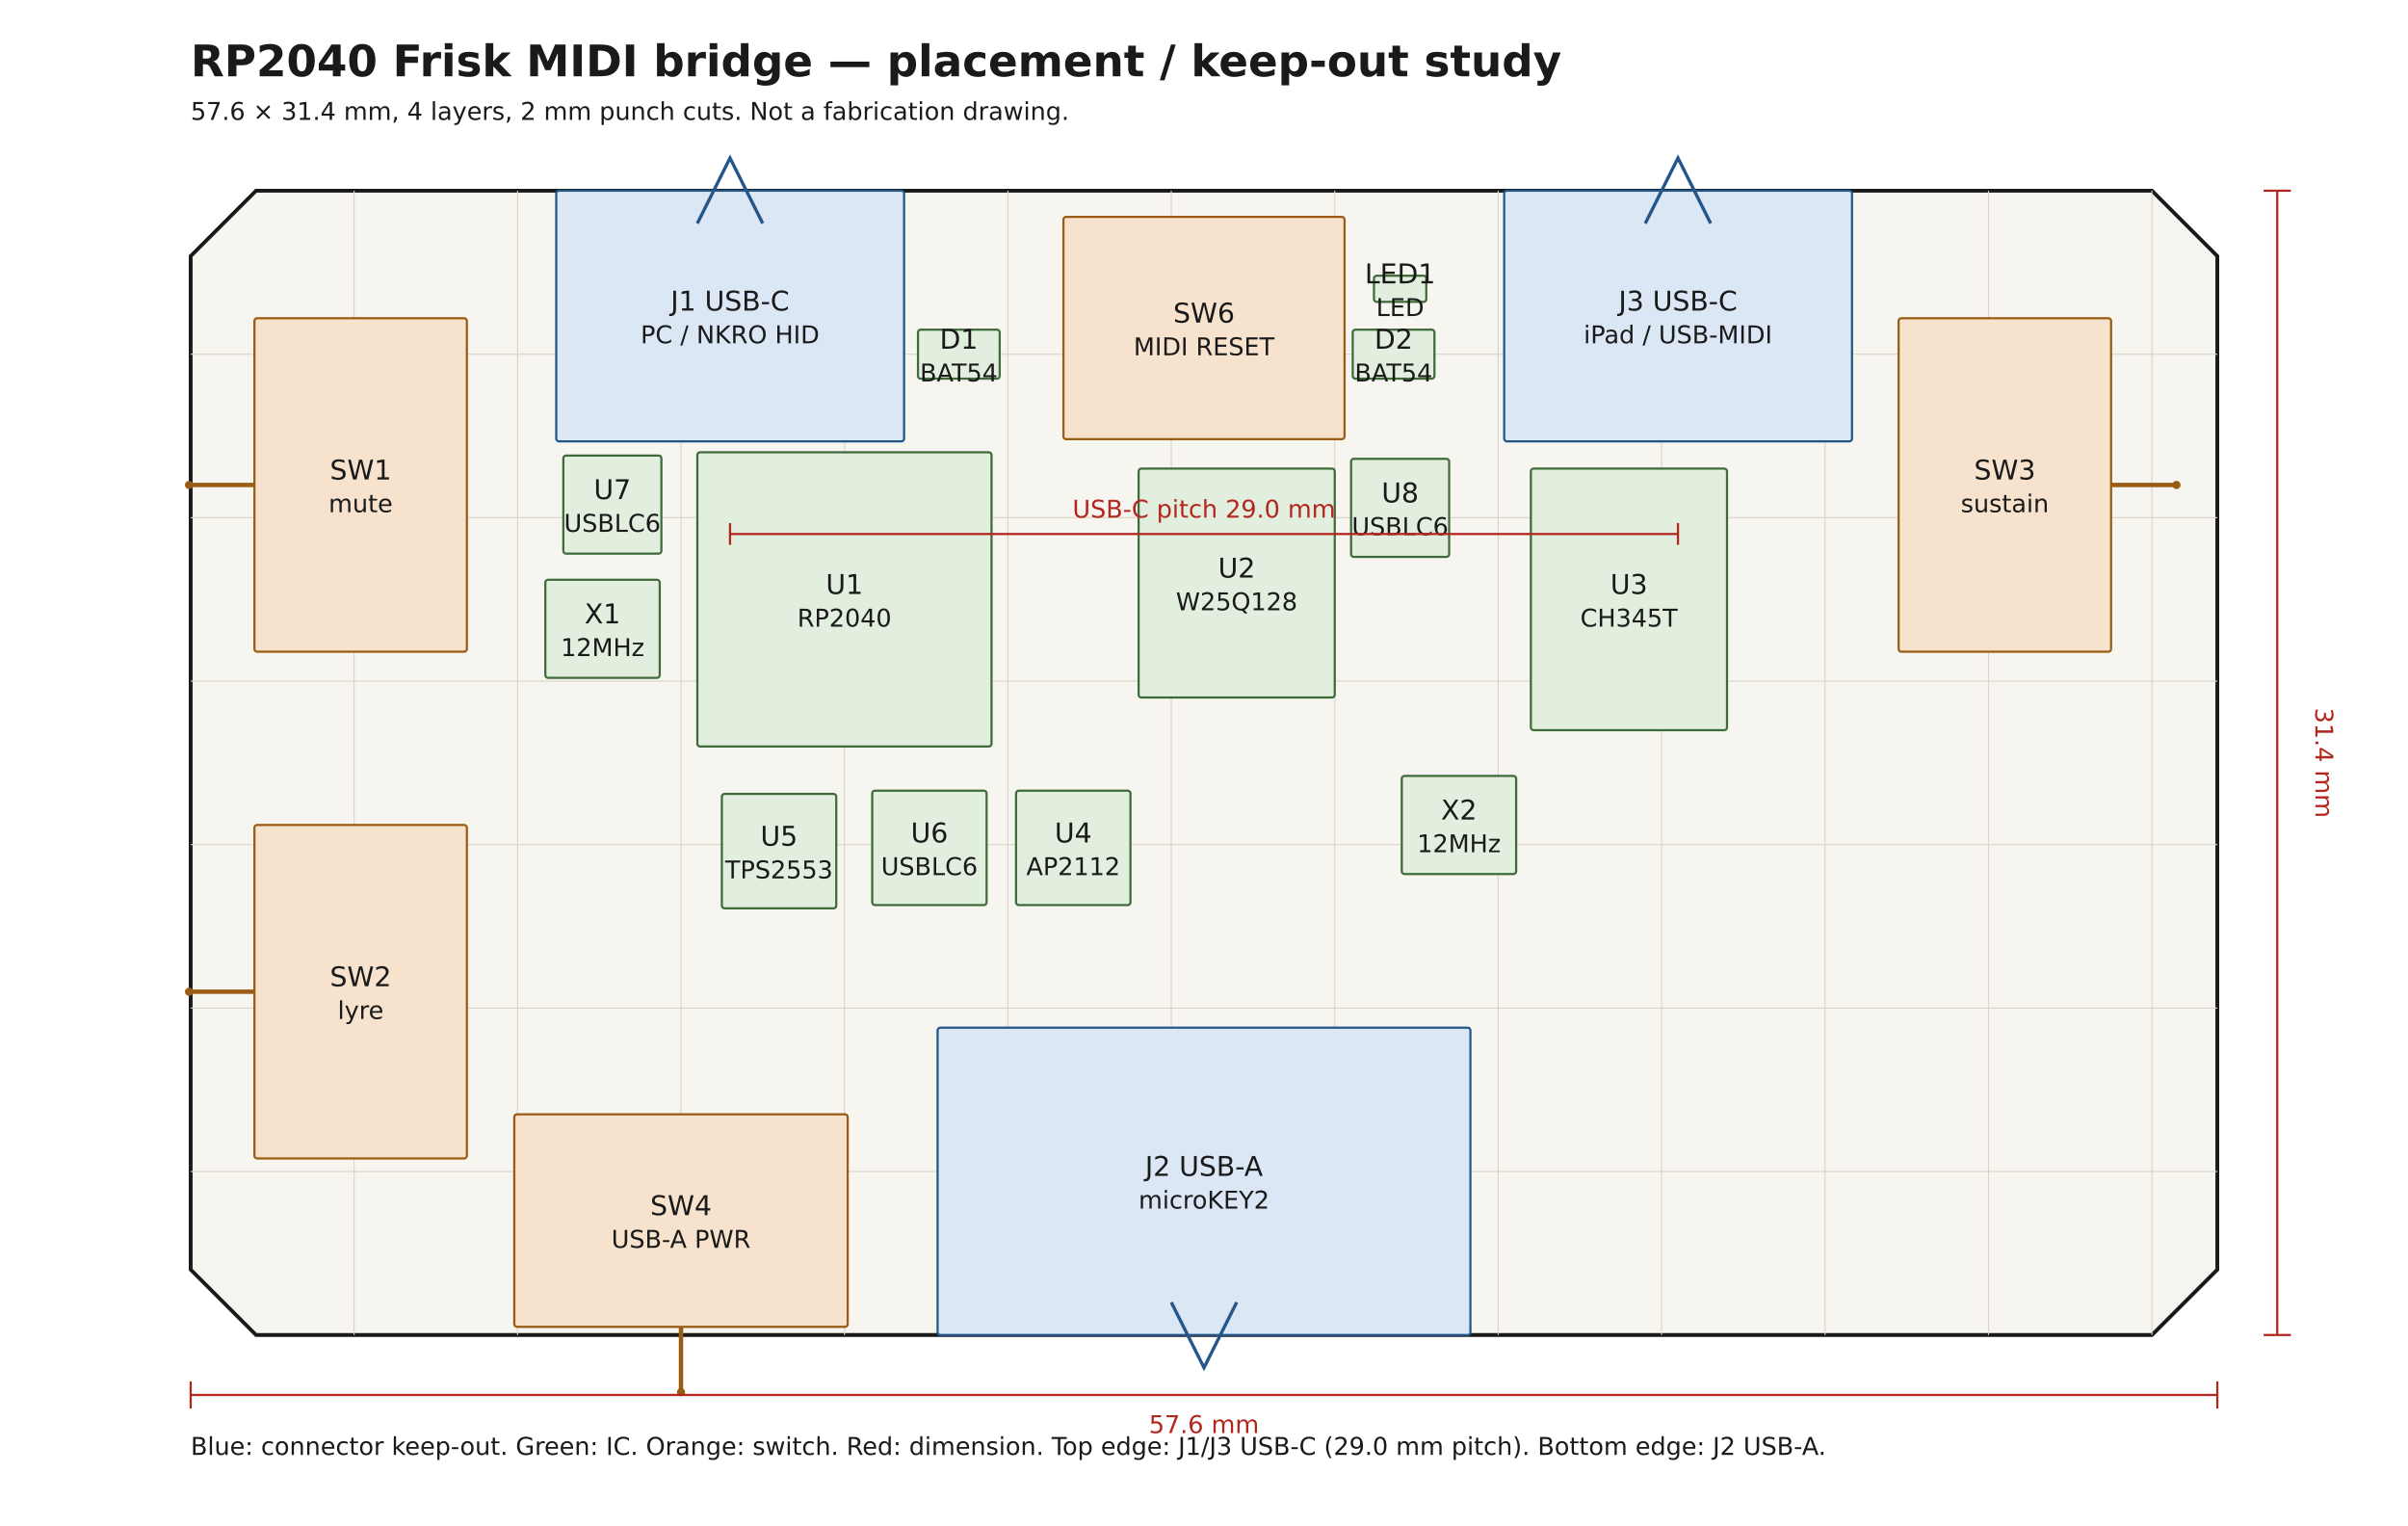
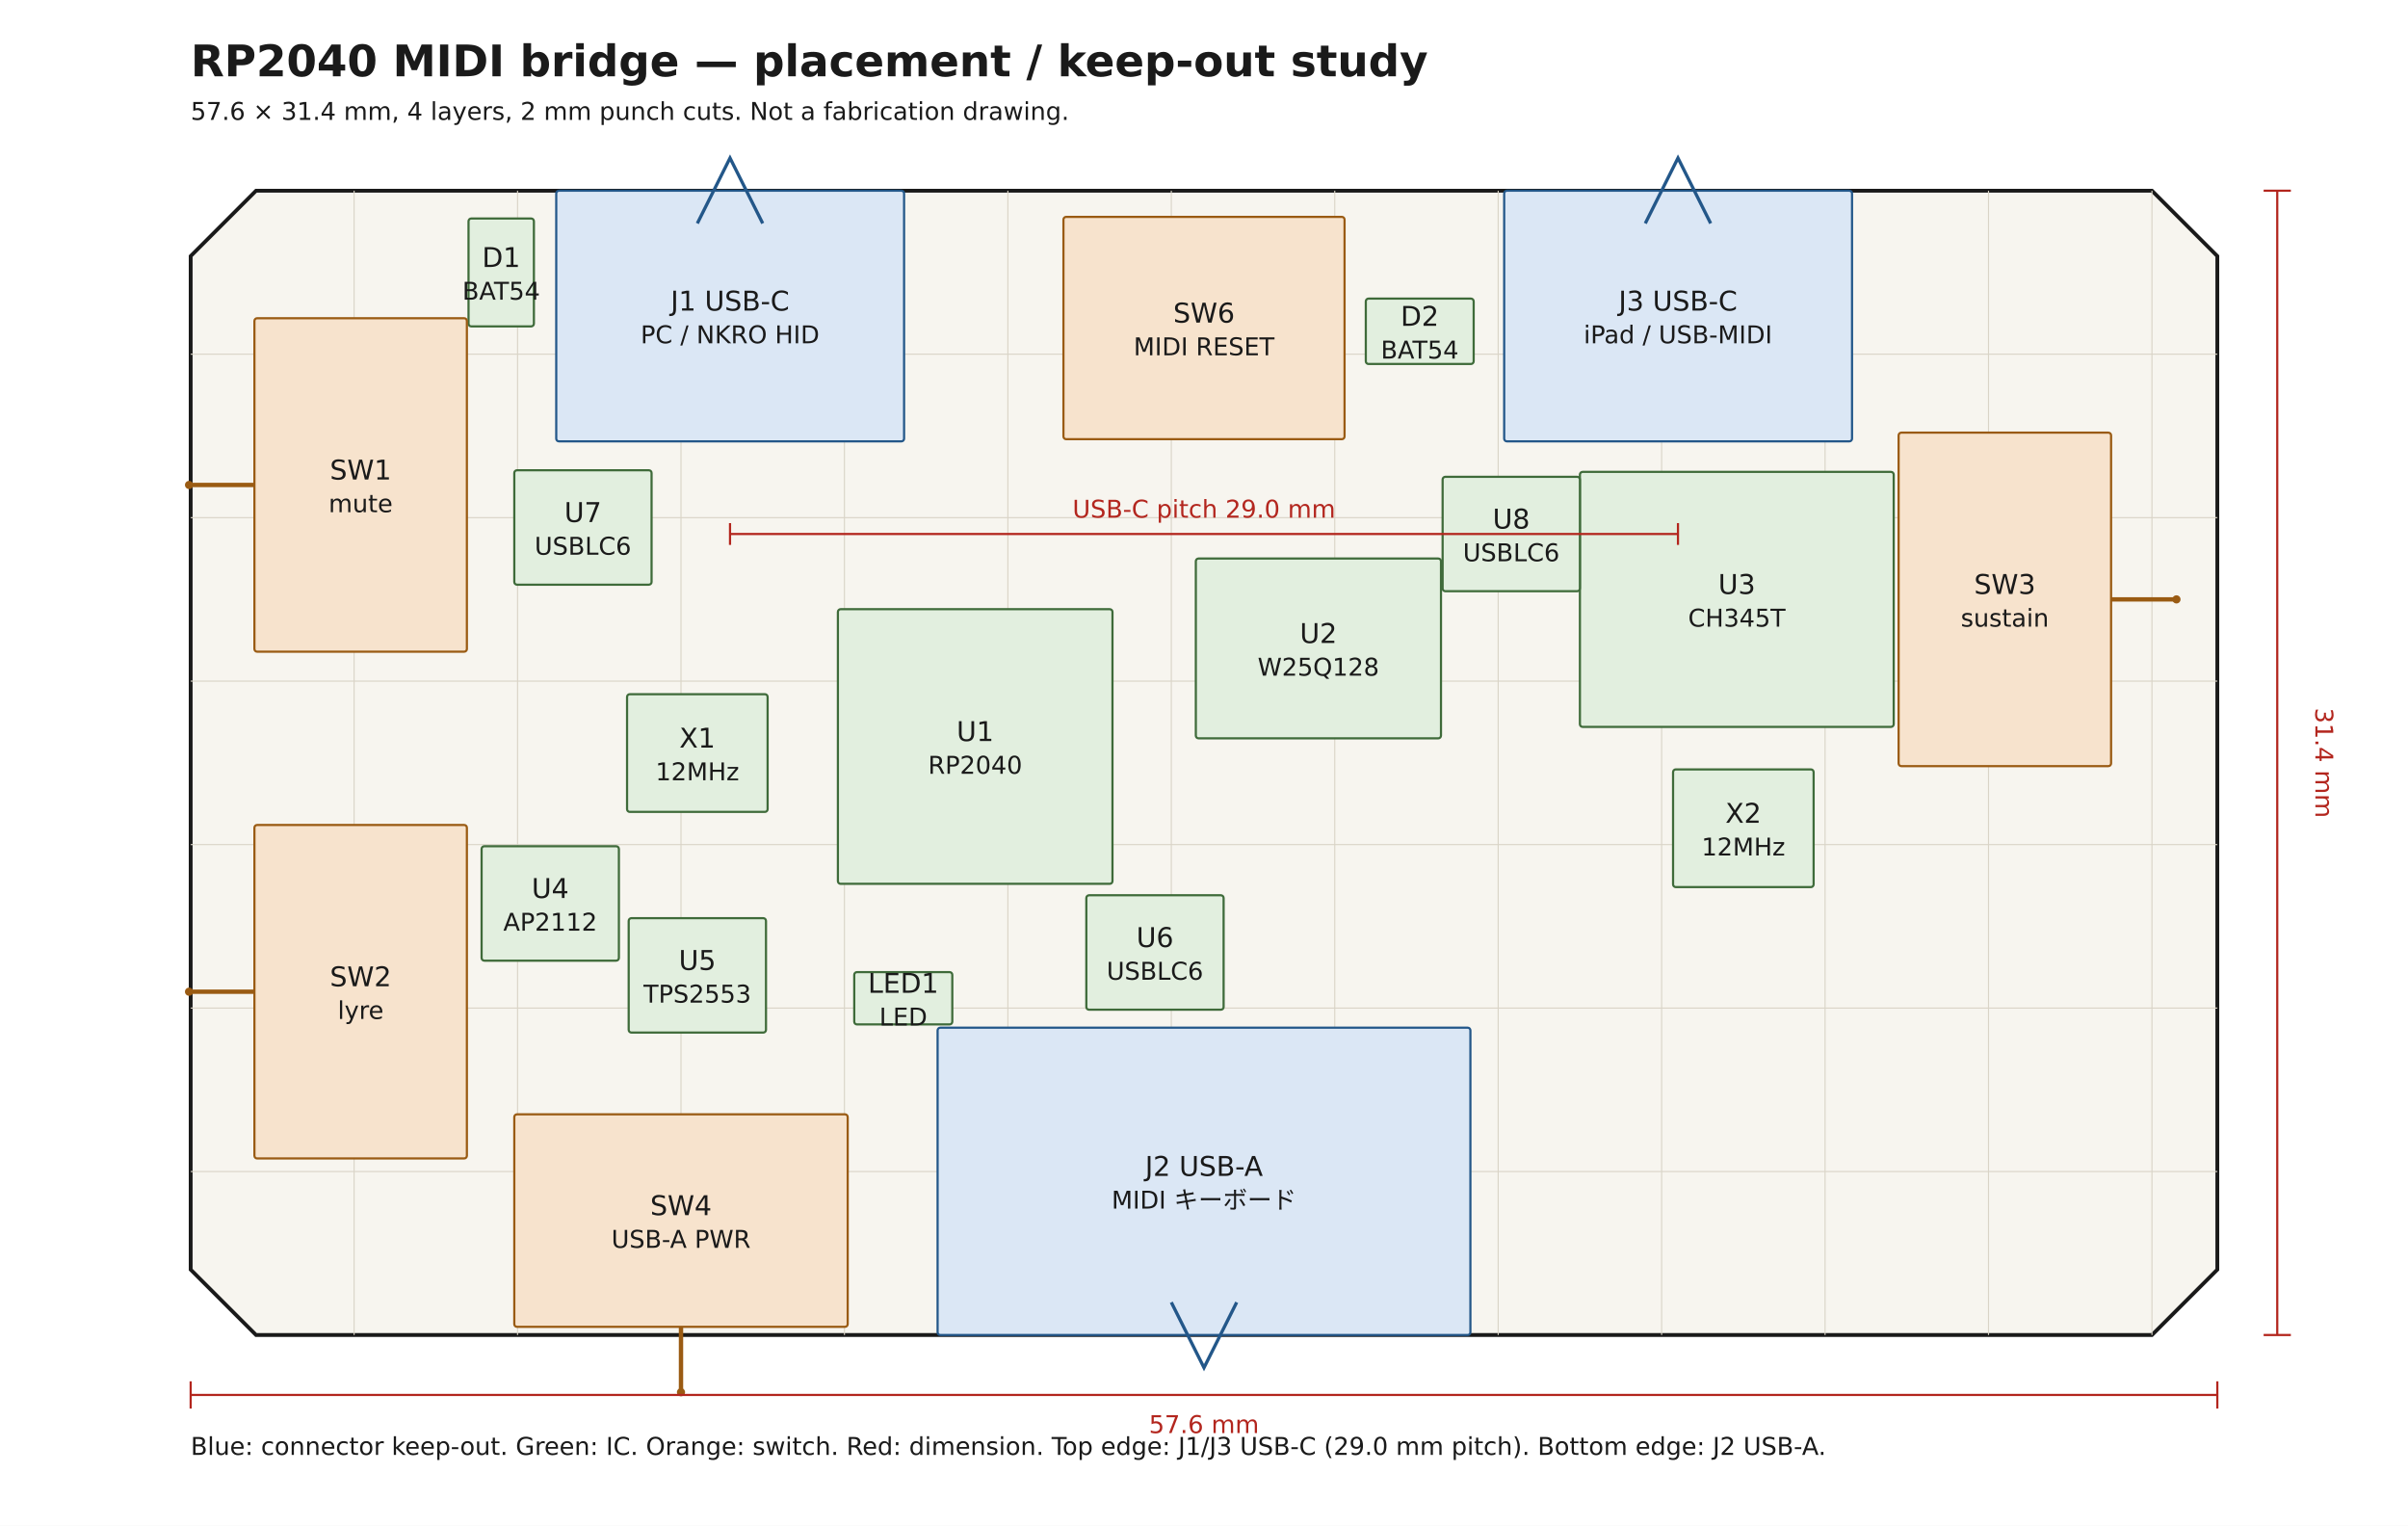
<svg xmlns="http://www.w3.org/2000/svg" width="884" height="560" viewBox="0 0 884 560">
  <rect width="100%" height="100%" fill="#ffffff" />
  <style>text{font-family:'Noto Sans JP','DejaVu Sans',sans-serif;fill:#1a1a1a} .small{font-size:9px} .label{font-size:10px} .title{font-size:16px;font-weight:600} .dim{font-size:9px;fill:#b3261e}</style>
  <polygon points="94.0,70.0 790.0,70.0 814.0,94.0 814.0,466.0 790.0,490.0 94.0,490.0 70.0,466.0 70.0,94.0" fill="#f7f5ef" stroke="#1a1a1a" stroke-width="1.4" />
  <line x1="130.0" y1="70.0" x2="130.0" y2="490.0" stroke="#d9d4c7" stroke-width="0.4" />
  <line x1="190.0" y1="70.0" x2="190.0" y2="490.0" stroke="#d9d4c7" stroke-width="0.4" />
  <line x1="250.0" y1="70.0" x2="250.0" y2="490.0" stroke="#d9d4c7" stroke-width="0.4" />
  <line x1="310.0" y1="70.0" x2="310.0" y2="490.0" stroke="#d9d4c7" stroke-width="0.4" />
  <line x1="370.0" y1="70.0" x2="370.0" y2="490.0" stroke="#d9d4c7" stroke-width="0.4" />
  <line x1="430.0" y1="70.0" x2="430.0" y2="490.0" stroke="#d9d4c7" stroke-width="0.4" />
  <line x1="490.0" y1="70.0" x2="490.0" y2="490.0" stroke="#d9d4c7" stroke-width="0.4" />
  <line x1="550.0" y1="70.0" x2="550.0" y2="490.0" stroke="#d9d4c7" stroke-width="0.4" />
  <line x1="610.0" y1="70.0" x2="610.0" y2="490.0" stroke="#d9d4c7" stroke-width="0.4" />
  <line x1="670.0" y1="70.0" x2="670.0" y2="490.0" stroke="#d9d4c7" stroke-width="0.4" />
  <line x1="730.0" y1="70.0" x2="730.0" y2="490.0" stroke="#d9d4c7" stroke-width="0.4" />
  <line x1="790.0" y1="70.0" x2="790.0" y2="490.0" stroke="#d9d4c7" stroke-width="0.4" />
  <line x1="70.0" y1="130.0" x2="814.0" y2="130.0" stroke="#d9d4c7" stroke-width="0.4" />
  <line x1="70.0" y1="190.0" x2="814.0" y2="190.0" stroke="#d9d4c7" stroke-width="0.4" />
  <line x1="70.0" y1="250.0" x2="814.0" y2="250.0" stroke="#d9d4c7" stroke-width="0.4" />
  <line x1="70.0" y1="310.0" x2="814.0" y2="310.0" stroke="#d9d4c7" stroke-width="0.4" />
  <line x1="70.0" y1="370.0" x2="814.0" y2="370.0" stroke="#d9d4c7" stroke-width="0.4" />
  <line x1="70.0" y1="430.0" x2="814.0" y2="430.0" stroke="#d9d4c7" stroke-width="0.4" />
  <rect x="204.2" y="70.0" width="127.7" height="92.0" rx="1" fill="#dbe7f5" stroke="#235789" stroke-width="0.8" />
  <text x="268.0" y="114.0" text-anchor="middle" class="label">J1 USB-C</text>
  <text x="268.0" y="126.0" text-anchor="middle" class="small">PC / NKRO HID</text>
  <path d="M 256.0 82.0 L 268.0 58.0 L 280.0 82.0" fill="none" stroke="#235789" stroke-width="1.2" />
  <rect x="552.2" y="70.0" width="127.7" height="92.0" rx="1" fill="#dbe7f5" stroke="#235789" stroke-width="0.8" />
  <text x="616.0" y="114.0" text-anchor="middle" class="label">J3 USB-C</text>
  <text x="616.0" y="126.0" text-anchor="middle" class="small">iPad / USB-MIDI</text>
  <path d="M 604.0 82.0 L 616.0 58.0 L 628.0 82.0" fill="none" stroke="#235789" stroke-width="1.2" />
  <rect x="344.2" y="377.2" width="195.6" height="112.8" rx="1" fill="#dbe7f5" stroke="#235789" stroke-width="0.8" />
  <text x="442.0" y="431.6" text-anchor="middle" class="label">J2 USB-A</text>
-   <text x="442.0" y="443.6" text-anchor="middle" class="small">microKEY2</text>
+   <text x="442.0" y="443.6" text-anchor="middle" class="small">MIDI キーボード</text>
  <path d="M 430.0 478.0 L 442.0 502.0 L 454.0 478.0" fill="none" stroke="#235789" stroke-width="1.2" />
-   <rect x="256.0" y="166.0" width="108.0" height="108.0" rx="1" fill="#e2efdf" stroke="#3f6b3a" stroke-width="0.8" />
-   <text x="310.0" y="218.0" text-anchor="middle" class="label">U1</text>
-   <text x="310.0" y="230.0" text-anchor="middle" class="small">RP2040</text>
-   <rect x="418.0" y="172.0" width="72.0" height="84.0" rx="1" fill="#e2efdf" stroke="#3f6b3a" stroke-width="0.8" />
-   <text x="454.0" y="212.0" text-anchor="middle" class="label">U2</text>
-   <text x="454.0" y="224.0" text-anchor="middle" class="small">W25Q128</text>
-   <rect x="562.0" y="172.0" width="72.0" height="96.0" rx="1" fill="#e2efdf" stroke="#3f6b3a" stroke-width="0.8" />
-   <text x="598.0" y="218.0" text-anchor="middle" class="label">U3</text>
-   <text x="598.0" y="230.0" text-anchor="middle" class="small">CH345T</text>
-   <rect x="373.0" y="290.2" width="42.0" height="42.0" rx="1" fill="#e2efdf" stroke="#3f6b3a" stroke-width="0.8" />
-   <text x="394.0" y="309.2" text-anchor="middle" class="label">U4</text>
-   <text x="394.0" y="321.2" text-anchor="middle" class="small">AP2112</text>
-   <rect x="265.0" y="291.4" width="42.0" height="42.0" rx="1" fill="#e2efdf" stroke="#3f6b3a" stroke-width="0.8" />
-   <text x="286.0" y="310.4" text-anchor="middle" class="label">U5</text>
-   <text x="286.0" y="322.4" text-anchor="middle" class="small">TPS2553</text>
-   <rect x="320.2" y="290.2" width="42.0" height="42.0" rx="1" fill="#e2efdf" stroke="#3f6b3a" stroke-width="0.8" />
-   <text x="341.2" y="309.2" text-anchor="middle" class="label">U6</text>
-   <text x="341.2" y="321.2" text-anchor="middle" class="small">USBLC6</text>
-   <rect x="206.8" y="167.2" width="36.0" height="36.0" rx="1" fill="#e2efdf" stroke="#3f6b3a" stroke-width="0.8" />
-   <text x="224.8" y="183.2" text-anchor="middle" class="label">U7</text>
-   <text x="224.8" y="195.2" text-anchor="middle" class="small">USBLC6</text>
-   <rect x="496.0" y="168.4" width="36.0" height="36.0" rx="1" fill="#e2efdf" stroke="#3f6b3a" stroke-width="0.8" />
-   <text x="514.0" y="184.4" text-anchor="middle" class="label">U8</text>
-   <text x="514.0" y="196.4" text-anchor="middle" class="small">USBLC6</text>
-   <rect x="200.2" y="212.8" width="42.0" height="36.0" rx="1" fill="#e2efdf" stroke="#3f6b3a" stroke-width="0.8" />
-   <text x="221.2" y="228.8" text-anchor="middle" class="label">X1</text>
-   <text x="221.2" y="240.8" text-anchor="middle" class="small">12MHz</text>
-   <rect x="514.6" y="284.8" width="42.0" height="36.0" rx="1" fill="#e2efdf" stroke="#3f6b3a" stroke-width="0.8" />
-   <text x="535.6" y="300.8" text-anchor="middle" class="label">X2</text>
-   <text x="535.6" y="312.8" text-anchor="middle" class="small">12MHz</text>
-   <rect x="337.0" y="121.0" width="30.0" height="18.0" rx="1" fill="#e2efdf" stroke="#3f6b3a" stroke-width="0.8" />
-   <text x="352.0" y="128.0" text-anchor="middle" class="label">D1</text>
-   <text x="352.0" y="140.0" text-anchor="middle" class="small">BAT54</text>
-   <rect x="496.6" y="121.0" width="30.0" height="18.0" rx="1" fill="#e2efdf" stroke="#3f6b3a" stroke-width="0.8" />
-   <text x="511.6" y="128.0" text-anchor="middle" class="label">D2</text>
-   <text x="511.6" y="140.0" text-anchor="middle" class="small">BAT54</text>
-   <rect x="504.4" y="101.2" width="19.2" height="9.6" rx="1" fill="#e2efdf" stroke="#3f6b3a" stroke-width="0.8" />
-   <text x="514.0" y="104.0" text-anchor="middle" class="label">LED1</text>
-   <text x="514.0" y="116.0" text-anchor="middle" class="small">LED</text>
+   <rect x="307.6" y="223.6" width="100.8" height="100.8" rx="1" fill="#e2efdf" stroke="#3f6b3a" stroke-width="0.8" />
+   <text x="358.0" y="272.0" text-anchor="middle" class="label">U1</text>
+   <text x="358.0" y="284.0" text-anchor="middle" class="small">RP2040</text>
+   <rect x="439.0" y="205.0" width="90.0" height="66.0" rx="1" fill="#e2efdf" stroke="#3f6b3a" stroke-width="0.8" />
+   <text x="484.0" y="236.0" text-anchor="middle" class="label">U2</text>
+   <text x="484.0" y="248.0" text-anchor="middle" class="small">W25Q128</text>
+   <rect x="580.0" y="173.2" width="115.2" height="93.6" rx="1" fill="#e2efdf" stroke="#3f6b3a" stroke-width="0.8" />
+   <text x="637.6" y="218.0" text-anchor="middle" class="label">U3</text>
+   <text x="637.6" y="230.0" text-anchor="middle" class="small">CH345T</text>
+   <rect x="176.8" y="310.6" width="50.4" height="42.0" rx="1" fill="#e2efdf" stroke="#3f6b3a" stroke-width="0.8" />
+   <text x="202.0" y="329.6" text-anchor="middle" class="label">U4</text>
+   <text x="202.0" y="341.6" text-anchor="middle" class="small">AP2112</text>
+   <rect x="230.8" y="337.0" width="50.4" height="42.0" rx="1" fill="#e2efdf" stroke="#3f6b3a" stroke-width="0.8" />
+   <text x="256.0" y="356.0" text-anchor="middle" class="label">U5</text>
+   <text x="256.0" y="368.0" text-anchor="middle" class="small">TPS2553</text>
+   <rect x="398.8" y="328.6" width="50.4" height="42.0" rx="1" fill="#e2efdf" stroke="#3f6b3a" stroke-width="0.8" />
+   <text x="424.0" y="347.6" text-anchor="middle" class="label">U6</text>
+   <text x="424.0" y="359.6" text-anchor="middle" class="small">USBLC6</text>
+   <rect x="188.8" y="172.6" width="50.4" height="42.0" rx="1" fill="#e2efdf" stroke="#3f6b3a" stroke-width="0.8" />
+   <text x="214.0" y="191.6" text-anchor="middle" class="label">U7</text>
+   <text x="214.0" y="203.6" text-anchor="middle" class="small">USBLC6</text>
+   <rect x="529.6" y="175.0" width="50.4" height="42.0" rx="1" fill="#e2efdf" stroke="#3f6b3a" stroke-width="0.8" />
+   <text x="554.8" y="194.0" text-anchor="middle" class="label">U8</text>
+   <text x="554.8" y="206.0" text-anchor="middle" class="small">USBLC6</text>
+   <rect x="230.2" y="254.8" width="51.6" height="43.2" rx="1" fill="#e2efdf" stroke="#3f6b3a" stroke-width="0.8" />
+   <text x="256.0" y="274.4" text-anchor="middle" class="label">X1</text>
+   <text x="256.0" y="286.4" text-anchor="middle" class="small">12MHz</text>
+   <rect x="614.2" y="282.4" width="51.6" height="43.2" rx="1" fill="#e2efdf" stroke="#3f6b3a" stroke-width="0.8" />
+   <text x="640.0" y="302.0" text-anchor="middle" class="label">X2</text>
+   <text x="640.0" y="314.0" text-anchor="middle" class="small">12MHz</text>
+   <rect x="172.0" y="80.2" width="24.0" height="39.6" rx="1" fill="#e2efdf" stroke="#3f6b3a" stroke-width="0.8" />
+   <text x="184.0" y="98.0" text-anchor="middle" class="label">D1</text>
+   <text x="184.0" y="110.0" text-anchor="middle" class="small">BAT54</text>
+   <rect x="501.4" y="109.6" width="39.6" height="24.0" rx="1" fill="#e2efdf" stroke="#3f6b3a" stroke-width="0.8" />
+   <text x="521.2" y="119.6" text-anchor="middle" class="label">D2</text>
+   <text x="521.2" y="131.6" text-anchor="middle" class="small">BAT54</text>
+   <rect x="313.6" y="356.8" width="36.0" height="19.2" rx="1" fill="#e2efdf" stroke="#3f6b3a" stroke-width="0.8" />
+   <text x="331.6" y="364.4" text-anchor="middle" class="label">LED1</text>
+   <text x="331.6" y="376.4" text-anchor="middle" class="small">LED</text>
  <rect x="93.4" y="116.8" width="78.0" height="122.4" rx="1" fill="#f7e3cd" stroke="#9a5b13" stroke-width="0.8" />
  <text x="132.4" y="176.0" text-anchor="middle" class="label">SW1</text>
  <text x="132.4" y="188.0" text-anchor="middle" class="small">mute</text>
  <line x1="93.4" y1="178.0" x2="69.4" y2="178.0" stroke="#9a5b13" stroke-width="1.6" />
  <circle cx="69.4" cy="178.0" r="1.5" fill="#9a5b13" />
  <rect x="93.4" y="302.8" width="78.0" height="122.4" rx="1" fill="#f7e3cd" stroke="#9a5b13" stroke-width="0.8" />
  <text x="132.4" y="362.0" text-anchor="middle" class="label">SW2</text>
  <text x="132.4" y="374.0" text-anchor="middle" class="small">lyre</text>
  <line x1="93.4" y1="364.0" x2="69.4" y2="364.0" stroke="#9a5b13" stroke-width="1.6" />
  <circle cx="69.4" cy="364.0" r="1.5" fill="#9a5b13" />
-   <rect x="697.0" y="116.8" width="78.0" height="122.4" rx="1" fill="#f7e3cd" stroke="#9a5b13" stroke-width="0.8" />
-   <text x="736.0" y="176.0" text-anchor="middle" class="label">SW3</text>
-   <text x="736.0" y="188.0" text-anchor="middle" class="small">sustain</text>
-   <line x1="775.0" y1="178.0" x2="799.0" y2="178.0" stroke="#9a5b13" stroke-width="1.6" />
-   <circle cx="799.0" cy="178.0" r="1.5" fill="#9a5b13" />
+   <rect x="697.0" y="158.8" width="78.0" height="122.4" rx="1" fill="#f7e3cd" stroke="#9a5b13" stroke-width="0.8" />
+   <text x="736.0" y="218.0" text-anchor="middle" class="label">SW3</text>
+   <text x="736.0" y="230.0" text-anchor="middle" class="small">sustain</text>
+   <line x1="775.0" y1="220.0" x2="799.0" y2="220.0" stroke="#9a5b13" stroke-width="1.6" />
+   <circle cx="799.0" cy="220.0" r="1.5" fill="#9a5b13" />
  <rect x="188.8" y="409.0" width="122.4" height="78.0" rx="1" fill="#f7e3cd" stroke="#9a5b13" stroke-width="0.8" />
  <text x="250.0" y="446.0" text-anchor="middle" class="label">SW4</text>
  <text x="250.0" y="458.0" text-anchor="middle" class="small">USB-A PWR</text>
  <line x1="250.0" y1="487.0" x2="250.0" y2="511.0" stroke="#9a5b13" stroke-width="1.6" />
  <circle cx="250.0" cy="511.0" r="1.5" fill="#9a5b13" />
  <rect x="390.4" y="79.6" width="103.2" height="81.6" rx="1" fill="#f7e3cd" stroke="#9a5b13" stroke-width="0.8" />
  <text x="442.0" y="118.4" text-anchor="middle" class="label">SW6</text>
  <text x="442.0" y="130.4" text-anchor="middle" class="small">MIDI RESET</text>
  <line x1="268.0" y1="196.0" x2="616.0" y2="196.0" stroke="#b3261e" stroke-width="0.8" />
  <line x1="268.0" y1="192.0" x2="268.0" y2="200.0" stroke="#b3261e" stroke-width="0.8" />
  <line x1="616.0" y1="192.0" x2="616.0" y2="200.0" stroke="#b3261e" stroke-width="0.8" />
  <text x="442.0" y="190.0" text-anchor="middle" class="dim">USB-C pitch 29.0 mm</text>
  <line x1="70.0" y1="512.0" x2="814.0" y2="512.0" stroke="#b3261e" stroke-width="0.8" />
  <line x1="70.0" y1="507.0" x2="70.0" y2="517.0" stroke="#b3261e" stroke-width="0.8" />
  <line x1="814.0" y1="507.0" x2="814.0" y2="517.0" stroke="#b3261e" stroke-width="0.8" />
  <text x="442.0" y="526.0" text-anchor="middle" class="dim">57.6 mm</text>
  <line x1="836.0" y1="70.0" x2="836.0" y2="490.0" stroke="#b3261e" stroke-width="0.8" />
  <line x1="831.0" y1="70.0" x2="841.0" y2="70.0" stroke="#b3261e" stroke-width="0.8" />
  <line x1="831.0" y1="490.0" x2="841.0" y2="490.0" stroke="#b3261e" stroke-width="0.8" />
  <text x="850.0" y="280.0" text-anchor="middle" class="dim" transform="rotate(90 850.0 280.0)">31.4 mm</text>
-   <text x="70.0" y="28" class="title">RP2040 Frisk MIDI bridge — placement / keep-out study</text>
+   <text x="70.0" y="28" class="title">RP2040 MIDI bridge — placement / keep-out study</text>
  <text x="70.0" y="44" class="small">57.6 × 31.4 mm, 4 layers, 2 mm punch cuts. Not a fabrication drawing.</text>
  <text x="70.0" y="534.0" class="small">Blue: connector keep-out. Green: IC. Orange: switch. Red: dimension. Top edge: J1/J3 USB-C (29.0 mm pitch). Bottom edge: J2 USB-A.</text>
</svg>
